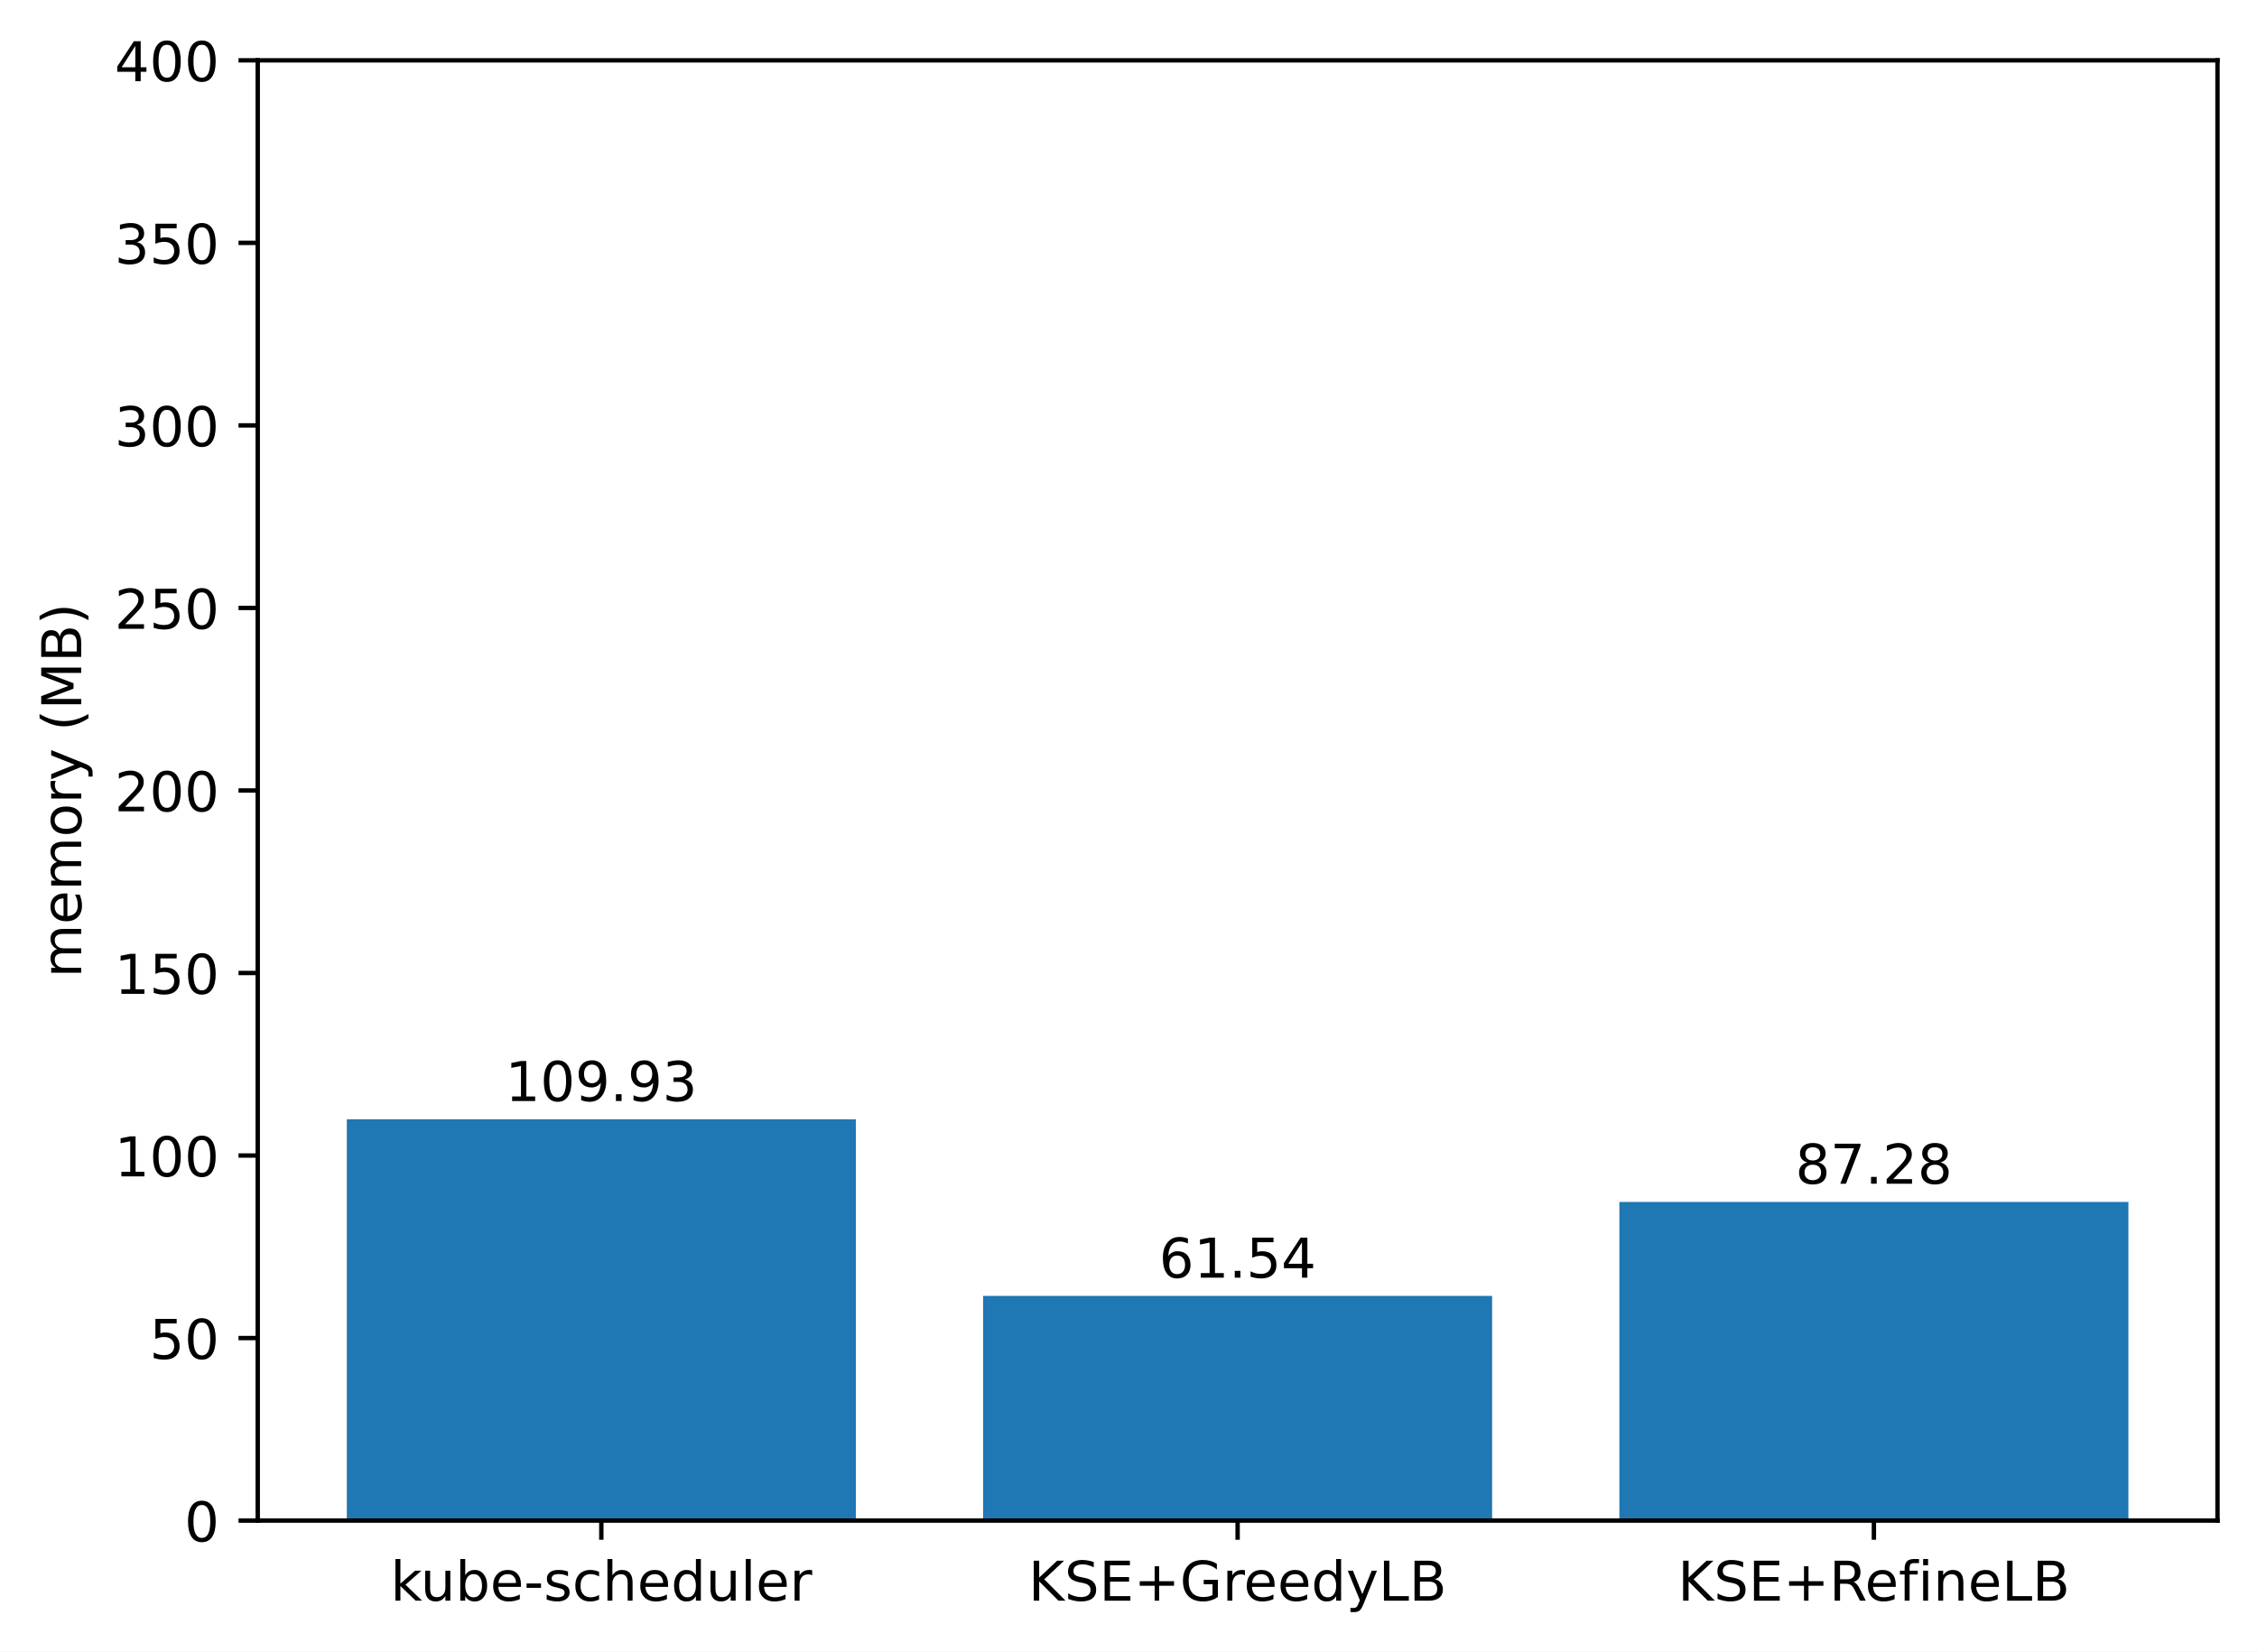
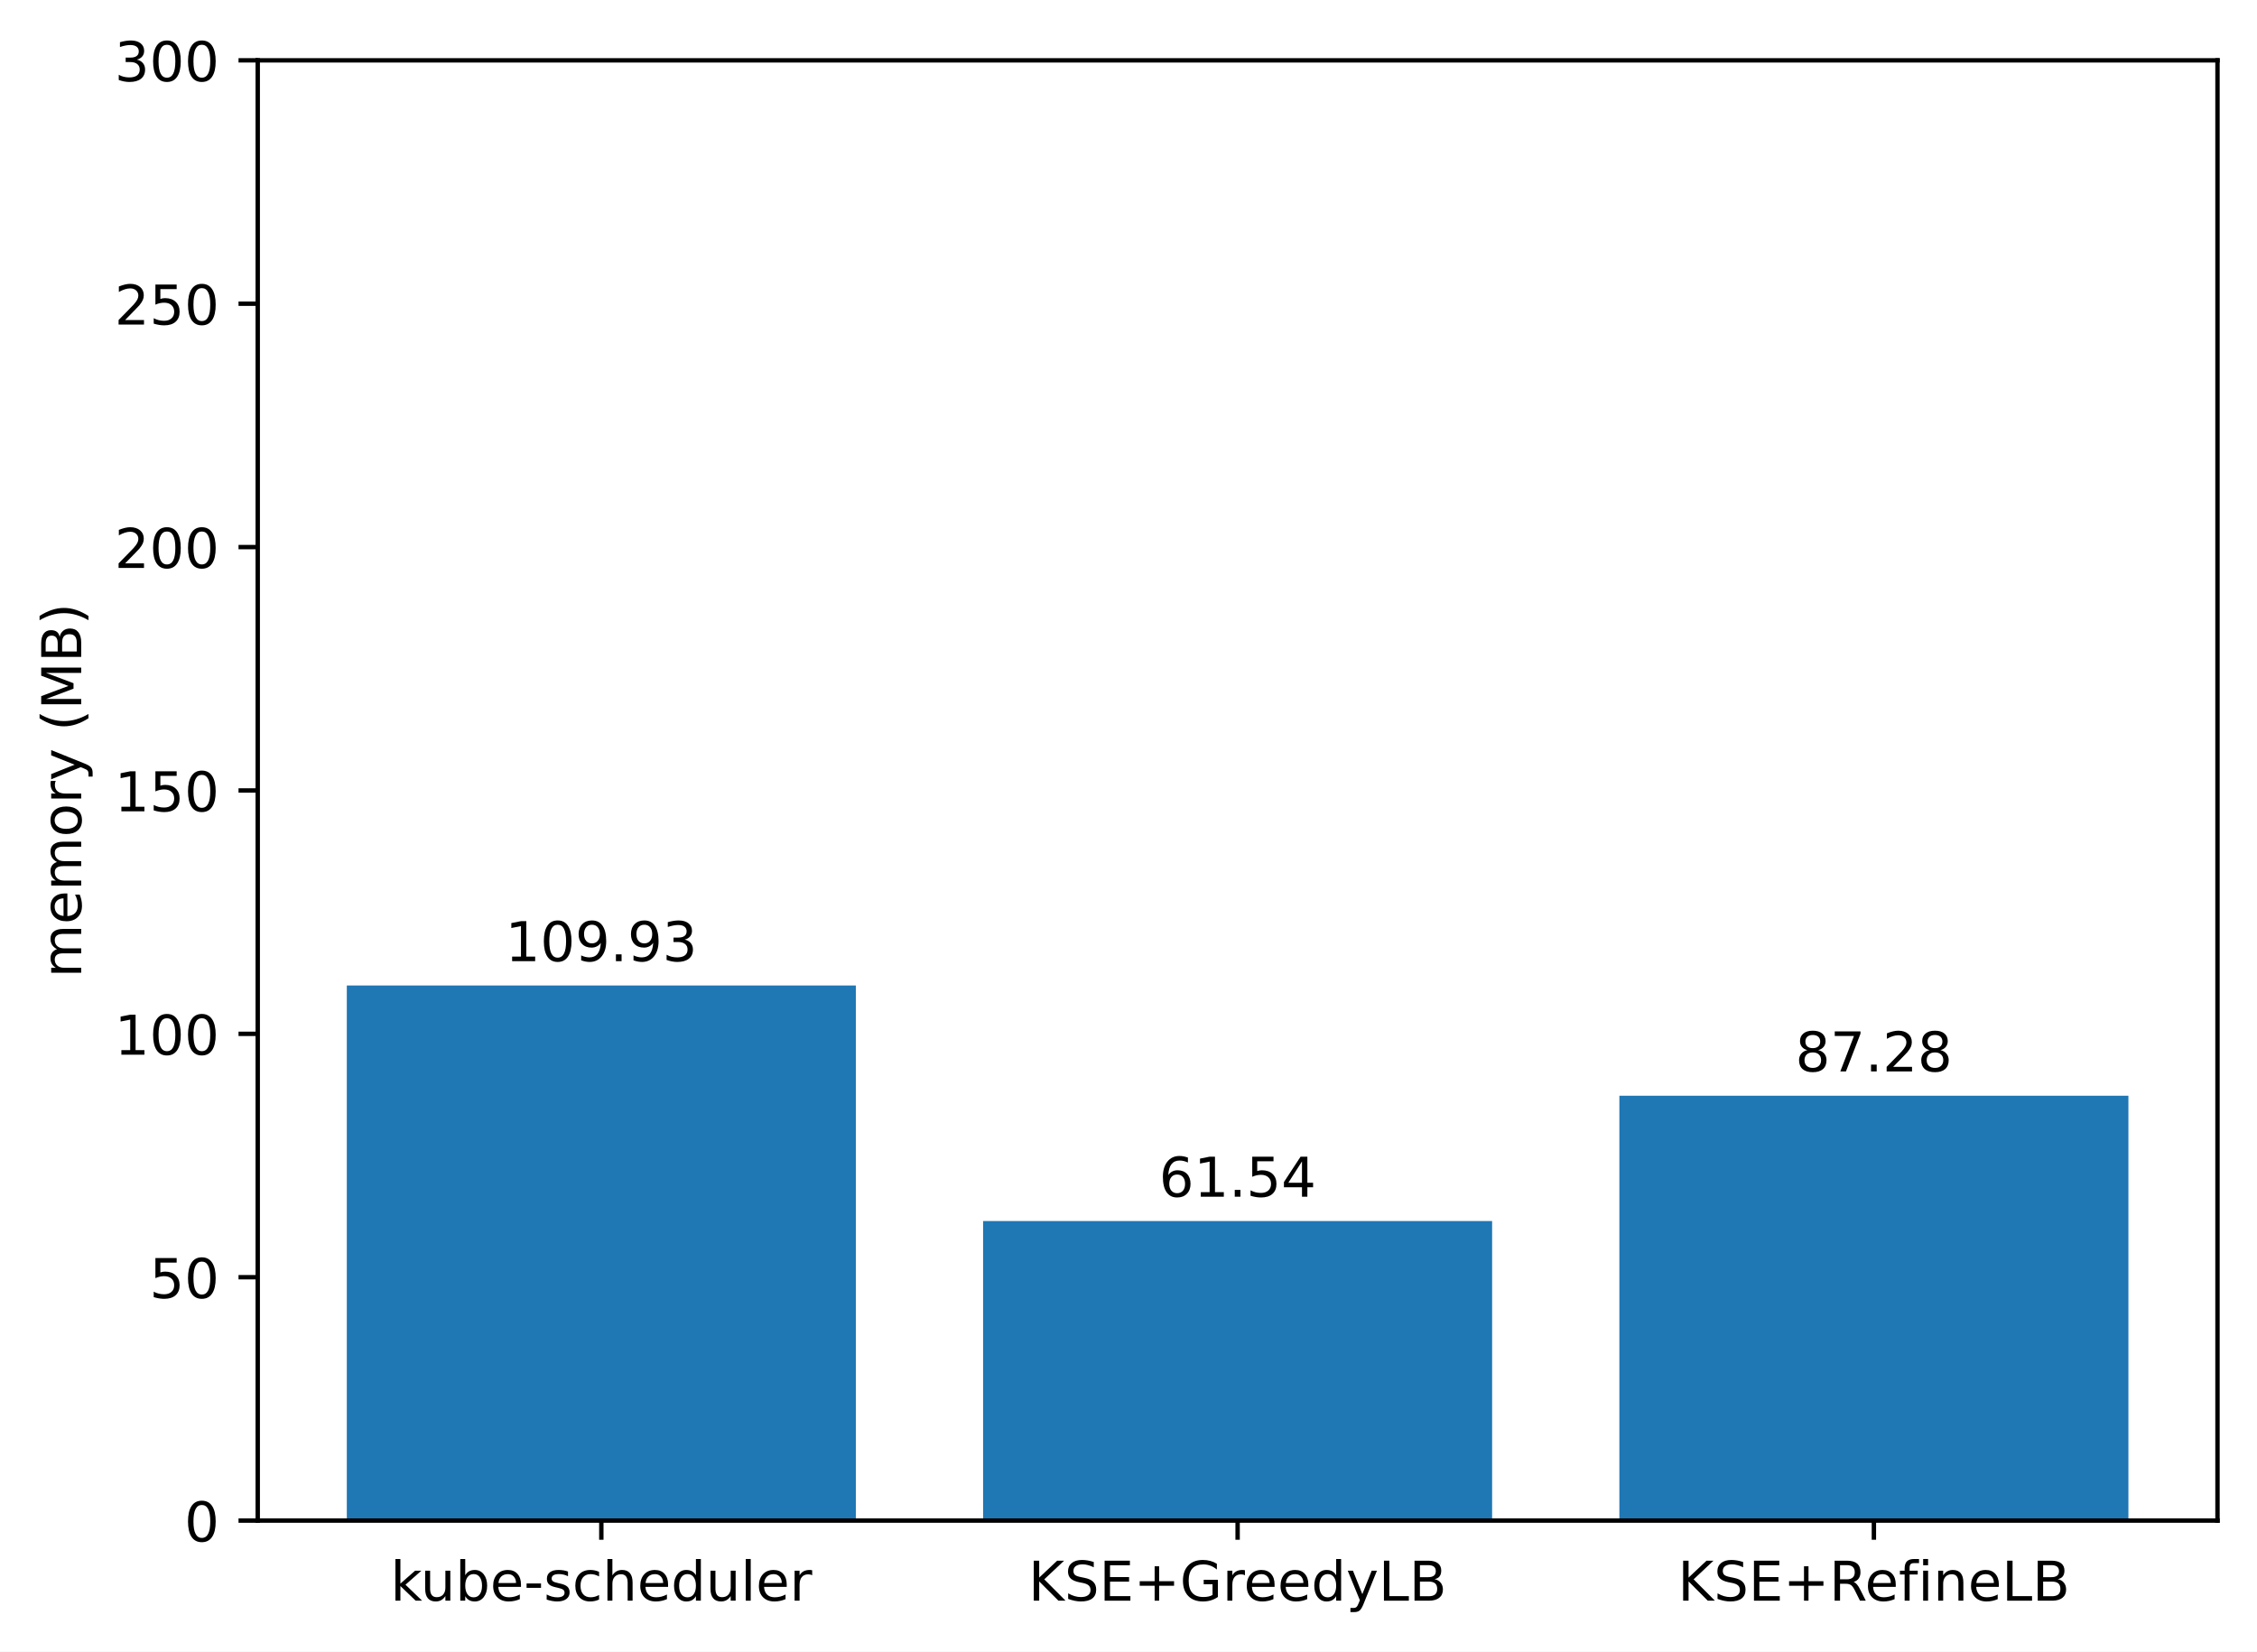
<svg xmlns="http://www.w3.org/2000/svg" xmlns:xlink="http://www.w3.org/1999/xlink" width="411.286pt" height="300.989pt" viewBox="0 0 411.286 300.989" version="1.1">
  <defs>
    <style type="text/css">*{stroke-linejoin: round; stroke-linecap: butt}</style>
  </defs>
  <g id="figure_1">
    <g id="patch_1">
      <path d="M 0 300.989  L 411.286 300.989  L 411.286 0  L 0 0  z " style="fill: #ffffff" />
    </g>
    <g id="axes_1">
      <g id="patch_2">
        <path d="M 46.966 277.111  L 404.086 277.111  L 404.086 10.999  L 46.966 10.999  z " style="fill: #ffffff" />
      </g>
      <g id="patch_3">
-         <path d="M 63.198 277.111  L 155.957 277.111  L 155.957 203.977  L 63.198 203.977  z " clip-path="url(#p65a4eb43d9)" style="fill: #1f77b4" />
+         <path d="M 63.198 277.111  L 155.957 277.111  L 155.957 179.599  L 63.198 179.599  z " clip-path="url(#pc7745f94da)" style="fill: #1f77b4" />
      </g>
      <g id="patch_4">
-         <path d="M 179.146 277.111  L 271.905 277.111  L 271.905 236.17  L 179.146 236.17  z " clip-path="url(#p65a4eb43d9)" style="fill: #1f77b4" />
+         <path d="M 179.146 277.111  L 271.905 277.111  L 271.905 222.523  L 179.146 222.523  z " clip-path="url(#pc7745f94da)" style="fill: #1f77b4" />
      </g>
      <g id="patch_5">
-         <path d="M 295.094 277.111  L 387.853 277.111  L 387.853 219.046  L 295.094 219.046  z " clip-path="url(#p65a4eb43d9)" style="fill: #1f77b4" />
+         <path d="M 295.094 277.111  L 387.853 277.111  L 387.853 199.69  L 295.094 199.69  z " clip-path="url(#pc7745f94da)" style="fill: #1f77b4" />
      </g>
      <g id="matplotlib.axis_1">
        <g id="xtick_1">
          <g id="line2d_1">
            <defs>
-               <path id="m28ddd0dfc3" d="M 0 0  L 0 3.5  " style="stroke: #000000; stroke-width: 0.8" />
+               <path id="m89aa37c7ee" d="M 0 0  L 0 3.5  " style="stroke: #000000; stroke-width: 0.8" />
            </defs>
            <g>
-               <use xlink:href="#m28ddd0dfc3" x="109.578" y="277.111" style="stroke: #000000; stroke-width: 0.8" />
+               <use xlink:href="#m89aa37c7ee" x="109.578" y="277.111" style="stroke: #000000; stroke-width: 0.8" />
            </g>
          </g>
          <g id="text_1">
            <g transform="translate(71.15179 291.7097)scale(0.1 -0.1)">
              <defs>
                <path id="DejaVuSans-6b" d="M 581 4863  L 1159 4863  L 1159 1991  L 2875 3500  L 3609 3500  L 1753 1863  L 3688 0  L 2938 0  L 1159 1709  L 1159 0  L 581 0  L 581 4863  z " transform="scale(0.015625)" />
                <path id="DejaVuSans-75" d="M 544 1381  L 544 3500  L 1119 3500  L 1119 1403  Q 1119 906 1312 657  Q 1506 409 1894 409  Q 2359 409 2629 706  Q 2900 1003 2900 1516  L 2900 3500  L 3475 3500  L 3475 0  L 2900 0  L 2900 538  Q 2691 219 2414 64  Q 2138 -91 1772 -91  Q 1169 -91 856 284  Q 544 659 544 1381  z M 1991 3584  L 1991 3584  z " transform="scale(0.015625)" />
                <path id="DejaVuSans-62" d="M 3116 1747  Q 3116 2381 2855 2742  Q 2594 3103 2138 3103  Q 1681 3103 1420 2742  Q 1159 2381 1159 1747  Q 1159 1113 1420 752  Q 1681 391 2138 391  Q 2594 391 2855 752  Q 3116 1113 3116 1747  z M 1159 2969  Q 1341 3281 1617 3432  Q 1894 3584 2278 3584  Q 2916 3584 3314 3078  Q 3713 2572 3713 1747  Q 3713 922 3314 415  Q 2916 -91 2278 -91  Q 1894 -91 1617 61  Q 1341 213 1159 525  L 1159 0  L 581 0  L 581 4863  L 1159 4863  L 1159 2969  z " transform="scale(0.015625)" />
                <path id="DejaVuSans-65" d="M 3597 1894  L 3597 1613  L 953 1613  Q 991 1019 1311 708  Q 1631 397 2203 397  Q 2534 397 2845 478  Q 3156 559 3463 722  L 3463 178  Q 3153 47 2828 -22  Q 2503 -91 2169 -91  Q 1331 -91 842 396  Q 353 884 353 1716  Q 353 2575 817 3079  Q 1281 3584 2069 3584  Q 2775 3584 3186 3129  Q 3597 2675 3597 1894  z M 3022 2063  Q 3016 2534 2758 2815  Q 2500 3097 2075 3097  Q 1594 3097 1305 2825  Q 1016 2553 972 2059  L 3022 2063  z " transform="scale(0.015625)" />
                <path id="DejaVuSans-2d" d="M 313 2009  L 1997 2009  L 1997 1497  L 313 1497  L 313 2009  z " transform="scale(0.015625)" />
                <path id="DejaVuSans-73" d="M 2834 3397  L 2834 2853  Q 2591 2978 2328 3040  Q 2066 3103 1784 3103  Q 1356 3103 1142 2972  Q 928 2841 928 2578  Q 928 2378 1081 2264  Q 1234 2150 1697 2047  L 1894 2003  Q 2506 1872 2764 1633  Q 3022 1394 3022 966  Q 3022 478 2636 193  Q 2250 -91 1575 -91  Q 1294 -91 989 -36  Q 684 19 347 128  L 347 722  Q 666 556 975 473  Q 1284 391 1588 391  Q 1994 391 2212 530  Q 2431 669 2431 922  Q 2431 1156 2273 1281  Q 2116 1406 1581 1522  L 1381 1569  Q 847 1681 609 1914  Q 372 2147 372 2553  Q 372 3047 722 3315  Q 1072 3584 1716 3584  Q 2034 3584 2315 3537  Q 2597 3491 2834 3397  z " transform="scale(0.015625)" />
                <path id="DejaVuSans-63" d="M 3122 3366  L 3122 2828  Q 2878 2963 2633 3030  Q 2388 3097 2138 3097  Q 1578 3097 1268 2742  Q 959 2388 959 1747  Q 959 1106 1268 751  Q 1578 397 2138 397  Q 2388 397 2633 464  Q 2878 531 3122 666  L 3122 134  Q 2881 22 2623 -34  Q 2366 -91 2075 -91  Q 1284 -91 818 406  Q 353 903 353 1747  Q 353 2603 823 3093  Q 1294 3584 2113 3584  Q 2378 3584 2631 3529  Q 2884 3475 3122 3366  z " transform="scale(0.015625)" />
                <path id="DejaVuSans-68" d="M 3513 2113  L 3513 0  L 2938 0  L 2938 2094  Q 2938 2591 2744 2837  Q 2550 3084 2163 3084  Q 1697 3084 1428 2787  Q 1159 2491 1159 1978  L 1159 0  L 581 0  L 581 4863  L 1159 4863  L 1159 2956  Q 1366 3272 1645 3428  Q 1925 3584 2291 3584  Q 2894 3584 3203 3211  Q 3513 2838 3513 2113  z " transform="scale(0.015625)" />
                <path id="DejaVuSans-64" d="M 2906 2969  L 2906 4863  L 3481 4863  L 3481 0  L 2906 0  L 2906 525  Q 2725 213 2448 61  Q 2172 -91 1784 -91  Q 1150 -91 751 415  Q 353 922 353 1747  Q 353 2572 751 3078  Q 1150 3584 1784 3584  Q 2172 3584 2448 3432  Q 2725 3281 2906 2969  z M 947 1747  Q 947 1113 1208 752  Q 1469 391 1925 391  Q 2381 391 2643 752  Q 2906 1113 2906 1747  Q 2906 2381 2643 2742  Q 2381 3103 1925 3103  Q 1469 3103 1208 2742  Q 947 2381 947 1747  z " transform="scale(0.015625)" />
                <path id="DejaVuSans-6c" d="M 603 4863  L 1178 4863  L 1178 0  L 603 0  L 603 4863  z " transform="scale(0.015625)" />
                <path id="DejaVuSans-72" d="M 2631 2963  Q 2534 3019 2420 3045  Q 2306 3072 2169 3072  Q 1681 3072 1420 2755  Q 1159 2438 1159 1844  L 1159 0  L 581 0  L 581 3500  L 1159 3500  L 1159 2956  Q 1341 3275 1631 3429  Q 1922 3584 2338 3584  Q 2397 3584 2469 3576  Q 2541 3569 2628 3553  L 2631 2963  z " transform="scale(0.015625)" />
              </defs>
              <use xlink:href="#DejaVuSans-6b" />
              <use xlink:href="#DejaVuSans-75" x="54.785" />
              <use xlink:href="#DejaVuSans-62" x="118.164" />
              <use xlink:href="#DejaVuSans-65" x="181.641" />
              <use xlink:href="#DejaVuSans-2d" x="243.164" />
              <use xlink:href="#DejaVuSans-73" x="279.248" />
              <use xlink:href="#DejaVuSans-63" x="331.348" />
              <use xlink:href="#DejaVuSans-68" x="386.328" />
              <use xlink:href="#DejaVuSans-65" x="449.707" />
              <use xlink:href="#DejaVuSans-64" x="511.23" />
              <use xlink:href="#DejaVuSans-75" x="574.707" />
              <use xlink:href="#DejaVuSans-6c" x="638.086" />
              <use xlink:href="#DejaVuSans-65" x="665.869" />
              <use xlink:href="#DejaVuSans-72" x="727.393" />
            </g>
          </g>
        </g>
        <g id="xtick_2">
          <g id="line2d_2">
            <g>
-               <use xlink:href="#m28ddd0dfc3" x="225.526" y="277.111" style="stroke: #000000; stroke-width: 0.8" />
+               <use xlink:href="#m89aa37c7ee" x="225.526" y="277.111" style="stroke: #000000; stroke-width: 0.8" />
            </g>
          </g>
          <g id="text_2">
            <g transform="translate(187.403 291.7097)scale(0.1 -0.1)">
              <defs>
                <path id="DejaVuSans-4b" d="M 628 4666  L 1259 4666  L 1259 2694  L 3353 4666  L 4166 4666  L 1850 2491  L 4331 0  L 3500 0  L 1259 2247  L 1259 0  L 628 0  L 628 4666  z " transform="scale(0.015625)" />
                <path id="DejaVuSans-53" d="M 3425 4513  L 3425 3897  Q 3066 4069 2747 4153  Q 2428 4238 2131 4238  Q 1616 4238 1336 4038  Q 1056 3838 1056 3469  Q 1056 3159 1242 3001  Q 1428 2844 1947 2747  L 2328 2669  Q 3034 2534 3370 2195  Q 3706 1856 3706 1288  Q 3706 609 3251 259  Q 2797 -91 1919 -91  Q 1588 -91 1214 -16  Q 841 59 441 206  L 441 856  Q 825 641 1194 531  Q 1563 422 1919 422  Q 2459 422 2753 634  Q 3047 847 3047 1241  Q 3047 1584 2836 1778  Q 2625 1972 2144 2069  L 1759 2144  Q 1053 2284 737 2584  Q 422 2884 422 3419  Q 422 4038 858 4394  Q 1294 4750 2059 4750  Q 2388 4750 2728 4690  Q 3069 4631 3425 4513  z " transform="scale(0.015625)" />
                <path id="DejaVuSans-45" d="M 628 4666  L 3578 4666  L 3578 4134  L 1259 4134  L 1259 2753  L 3481 2753  L 3481 2222  L 1259 2222  L 1259 531  L 3634 531  L 3634 0  L 628 0  L 628 4666  z " transform="scale(0.015625)" />
                <path id="DejaVuSans-2b" d="M 2944 4013  L 2944 2272  L 4684 2272  L 4684 1741  L 2944 1741  L 2944 0  L 2419 0  L 2419 1741  L 678 1741  L 678 2272  L 2419 2272  L 2419 4013  L 2944 4013  z " transform="scale(0.015625)" />
                <path id="DejaVuSans-47" d="M 3809 666  L 3809 1919  L 2778 1919  L 2778 2438  L 4434 2438  L 4434 434  Q 4069 175 3628 42  Q 3188 -91 2688 -91  Q 1594 -91 976 548  Q 359 1188 359 2328  Q 359 3472 976 4111  Q 1594 4750 2688 4750  Q 3144 4750 3555 4637  Q 3966 4525 4313 4306  L 4313 3634  Q 3963 3931 3569 4081  Q 3175 4231 2741 4231  Q 1884 4231 1454 3753  Q 1025 3275 1025 2328  Q 1025 1384 1454 906  Q 1884 428 2741 428  Q 3075 428 3337 486  Q 3600 544 3809 666  z " transform="scale(0.015625)" />
                <path id="DejaVuSans-79" d="M 2059 -325  Q 1816 -950 1584 -1140  Q 1353 -1331 966 -1331  L 506 -1331  L 506 -850  L 844 -850  Q 1081 -850 1212 -737  Q 1344 -625 1503 -206  L 1606 56  L 191 3500  L 800 3500  L 1894 763  L 2988 3500  L 3597 3500  L 2059 -325  z " transform="scale(0.015625)" />
                <path id="DejaVuSans-4c" d="M 628 4666  L 1259 4666  L 1259 531  L 3531 531  L 3531 0  L 628 0  L 628 4666  z " transform="scale(0.015625)" />
                <path id="DejaVuSans-42" d="M 1259 2228  L 1259 519  L 2272 519  Q 2781 519 3026 730  Q 3272 941 3272 1375  Q 3272 1813 3026 2020  Q 2781 2228 2272 2228  L 1259 2228  z M 1259 4147  L 1259 2741  L 2194 2741  Q 2656 2741 2882 2914  Q 3109 3088 3109 3444  Q 3109 3797 2882 3972  Q 2656 4147 2194 4147  L 1259 4147  z M 628 4666  L 2241 4666  Q 2963 4666 3353 4366  Q 3744 4066 3744 3513  Q 3744 3084 3544 2831  Q 3344 2578 2956 2516  Q 3422 2416 3680 2098  Q 3938 1781 3938 1306  Q 3938 681 3513 340  Q 3088 0 2303 0  L 628 0  L 628 4666  z " transform="scale(0.015625)" />
              </defs>
              <use xlink:href="#DejaVuSans-4b" />
              <use xlink:href="#DejaVuSans-53" x="65.576" />
              <use xlink:href="#DejaVuSans-45" x="129.053" />
              <use xlink:href="#DejaVuSans-2b" x="192.236" />
              <use xlink:href="#DejaVuSans-47" x="276.025" />
              <use xlink:href="#DejaVuSans-72" x="353.516" />
              <use xlink:href="#DejaVuSans-65" x="392.379" />
              <use xlink:href="#DejaVuSans-65" x="453.902" />
              <use xlink:href="#DejaVuSans-64" x="515.426" />
              <use xlink:href="#DejaVuSans-79" x="578.902" />
              <use xlink:href="#DejaVuSans-4c" x="638.082" />
              <use xlink:href="#DejaVuSans-42" x="693.795" />
            </g>
          </g>
        </g>
        <g id="xtick_3">
          <g id="line2d_3">
            <g>
-               <use xlink:href="#m28ddd0dfc3" x="341.474" y="277.111" style="stroke: #000000; stroke-width: 0.8" />
+               <use xlink:href="#m89aa37c7ee" x="341.474" y="277.111" style="stroke: #000000; stroke-width: 0.8" />
            </g>
          </g>
          <g id="text_3">
            <g transform="translate(305.7346 291.7097)scale(0.1 -0.1)">
              <defs>
                <path id="DejaVuSans-52" d="M 2841 2188  Q 3044 2119 3236 1894  Q 3428 1669 3622 1275  L 4263 0  L 3584 0  L 2988 1197  Q 2756 1666 2539 1819  Q 2322 1972 1947 1972  L 1259 1972  L 1259 0  L 628 0  L 628 4666  L 2053 4666  Q 2853 4666 3247 4331  Q 3641 3997 3641 3322  Q 3641 2881 3436 2590  Q 3231 2300 2841 2188  z M 1259 4147  L 1259 2491  L 2053 2491  Q 2509 2491 2742 2702  Q 2975 2913 2975 3322  Q 2975 3731 2742 3939  Q 2509 4147 2053 4147  L 1259 4147  z " transform="scale(0.015625)" />
                <path id="DejaVuSans-66" d="M 2375 4863  L 2375 4384  L 1825 4384  Q 1516 4384 1395 4259  Q 1275 4134 1275 3809  L 1275 3500  L 2222 3500  L 2222 3053  L 1275 3053  L 1275 0  L 697 0  L 697 3053  L 147 3053  L 147 3500  L 697 3500  L 697 3744  Q 697 4328 969 4595  Q 1241 4863 1831 4863  L 2375 4863  z " transform="scale(0.015625)" />
                <path id="DejaVuSans-69" d="M 603 3500  L 1178 3500  L 1178 0  L 603 0  L 603 3500  z M 603 4863  L 1178 4863  L 1178 4134  L 603 4134  L 603 4863  z " transform="scale(0.015625)" />
                <path id="DejaVuSans-6e" d="M 3513 2113  L 3513 0  L 2938 0  L 2938 2094  Q 2938 2591 2744 2837  Q 2550 3084 2163 3084  Q 1697 3084 1428 2787  Q 1159 2491 1159 1978  L 1159 0  L 581 0  L 581 3500  L 1159 3500  L 1159 2956  Q 1366 3272 1645 3428  Q 1925 3584 2291 3584  Q 2894 3584 3203 3211  Q 3513 2838 3513 2113  z " transform="scale(0.015625)" />
              </defs>
              <use xlink:href="#DejaVuSans-4b" />
              <use xlink:href="#DejaVuSans-53" x="65.576" />
              <use xlink:href="#DejaVuSans-45" x="129.053" />
              <use xlink:href="#DejaVuSans-2b" x="192.236" />
              <use xlink:href="#DejaVuSans-52" x="276.025" />
              <use xlink:href="#DejaVuSans-65" x="341.008" />
              <use xlink:href="#DejaVuSans-66" x="402.531" />
              <use xlink:href="#DejaVuSans-69" x="437.736" />
              <use xlink:href="#DejaVuSans-6e" x="465.52" />
              <use xlink:href="#DejaVuSans-65" x="528.898" />
              <use xlink:href="#DejaVuSans-4c" x="590.422" />
              <use xlink:href="#DejaVuSans-42" x="646.135" />
            </g>
          </g>
        </g>
      </g>
      <g id="matplotlib.axis_2">
        <g id="ytick_1">
          <g id="line2d_4">
            <defs>
-               <path id="mc15f331df4" d="M 0 0  L -3.5 0  " style="stroke: #000000; stroke-width: 0.8" />
+               <path id="m5628507b54" d="M 0 0  L -3.5 0  " style="stroke: #000000; stroke-width: 0.8" />
            </defs>
            <g>
-               <use xlink:href="#mc15f331df4" x="46.966" y="277.111" style="stroke: #000000; stroke-width: 0.8" />
+               <use xlink:href="#m5628507b54" x="46.966" y="277.111" style="stroke: #000000; stroke-width: 0.8" />
            </g>
          </g>
          <g id="text_4">
            <g transform="translate(33.60312 280.9104)scale(0.1 -0.1)">
              <defs>
                <path id="DejaVuSans-30" d="M 2034 4250  Q 1547 4250 1301 3770  Q 1056 3291 1056 2328  Q 1056 1369 1301 889  Q 1547 409 2034 409  Q 2525 409 2770 889  Q 3016 1369 3016 2328  Q 3016 3291 2770 3770  Q 2525 4250 2034 4250  z M 2034 4750  Q 2819 4750 3233 4129  Q 3647 3509 3647 2328  Q 3647 1150 3233 529  Q 2819 -91 2034 -91  Q 1250 -91 836 529  Q 422 1150 422 2328  Q 422 3509 836 4129  Q 1250 4750 2034 4750  z " transform="scale(0.015625)" />
              </defs>
              <use xlink:href="#DejaVuSans-30" />
            </g>
          </g>
        </g>
        <g id="ytick_2">
          <g id="line2d_5">
            <g>
-               <use xlink:href="#mc15f331df4" x="46.966" y="243.847" style="stroke: #000000; stroke-width: 0.8" />
+               <use xlink:href="#m5628507b54" x="46.966" y="232.759" style="stroke: #000000; stroke-width: 0.8" />
            </g>
          </g>
          <g id="text_5">
-             <g transform="translate(27.24063 247.6464)scale(0.1 -0.1)">
+             <g transform="translate(27.24063 236.5584)scale(0.1 -0.1)">
              <defs>
                <path id="DejaVuSans-35" d="M 691 4666  L 3169 4666  L 3169 4134  L 1269 4134  L 1269 2991  Q 1406 3038 1543 3061  Q 1681 3084 1819 3084  Q 2600 3084 3056 2656  Q 3513 2228 3513 1497  Q 3513 744 3044 326  Q 2575 -91 1722 -91  Q 1428 -91 1123 -41  Q 819 9 494 109  L 494 744  Q 775 591 1075 516  Q 1375 441 1709 441  Q 2250 441 2565 725  Q 2881 1009 2881 1497  Q 2881 1984 2565 2268  Q 2250 2553 1709 2553  Q 1456 2553 1204 2497  Q 953 2441 691 2322  L 691 4666  z " transform="scale(0.015625)" />
              </defs>
              <use xlink:href="#DejaVuSans-35" />
              <use xlink:href="#DejaVuSans-30" x="63.623" />
            </g>
          </g>
        </g>
        <g id="ytick_3">
          <g id="line2d_6">
            <g>
-               <use xlink:href="#mc15f331df4" x="46.966" y="210.583" style="stroke: #000000; stroke-width: 0.8" />
+               <use xlink:href="#m5628507b54" x="46.966" y="188.407" style="stroke: #000000; stroke-width: 0.8" />
            </g>
          </g>
          <g id="text_6">
-             <g transform="translate(20.87813 214.3824)scale(0.1 -0.1)">
+             <g transform="translate(20.87813 192.2064)scale(0.1 -0.1)">
              <defs>
                <path id="DejaVuSans-31" d="M 794 531  L 1825 531  L 1825 4091  L 703 3866  L 703 4441  L 1819 4666  L 2450 4666  L 2450 531  L 3481 531  L 3481 0  L 794 0  L 794 531  z " transform="scale(0.015625)" />
              </defs>
              <use xlink:href="#DejaVuSans-31" />
              <use xlink:href="#DejaVuSans-30" x="63.623" />
              <use xlink:href="#DejaVuSans-30" x="127.246" />
            </g>
          </g>
        </g>
        <g id="ytick_4">
          <g id="line2d_7">
            <g>
-               <use xlink:href="#mc15f331df4" x="46.966" y="177.319" style="stroke: #000000; stroke-width: 0.8" />
+               <use xlink:href="#m5628507b54" x="46.966" y="144.055" style="stroke: #000000; stroke-width: 0.8" />
            </g>
          </g>
          <g id="text_7">
-             <g transform="translate(20.87813 181.1184)scale(0.1 -0.1)">
+             <g transform="translate(20.87813 147.8544)scale(0.1 -0.1)">
              <use xlink:href="#DejaVuSans-31" />
              <use xlink:href="#DejaVuSans-35" x="63.623" />
              <use xlink:href="#DejaVuSans-30" x="127.246" />
            </g>
          </g>
        </g>
        <g id="ytick_5">
          <g id="line2d_8">
            <g>
-               <use xlink:href="#mc15f331df4" x="46.966" y="144.055" style="stroke: #000000; stroke-width: 0.8" />
+               <use xlink:href="#m5628507b54" x="46.966" y="99.703" style="stroke: #000000; stroke-width: 0.8" />
            </g>
          </g>
          <g id="text_8">
-             <g transform="translate(20.87813 147.8544)scale(0.1 -0.1)">
+             <g transform="translate(20.87813 103.5024)scale(0.1 -0.1)">
              <defs>
                <path id="DejaVuSans-32" d="M 1228 531  L 3431 531  L 3431 0  L 469 0  L 469 531  Q 828 903 1448 1529  Q 2069 2156 2228 2338  Q 2531 2678 2651 2914  Q 2772 3150 2772 3378  Q 2772 3750 2511 3984  Q 2250 4219 1831 4219  Q 1534 4219 1204 4116  Q 875 4013 500 3803  L 500 4441  Q 881 4594 1212 4672  Q 1544 4750 1819 4750  Q 2544 4750 2975 4387  Q 3406 4025 3406 3419  Q 3406 3131 3298 2873  Q 3191 2616 2906 2266  Q 2828 2175 2409 1742  Q 1991 1309 1228 531  z " transform="scale(0.015625)" />
              </defs>
              <use xlink:href="#DejaVuSans-32" />
              <use xlink:href="#DejaVuSans-30" x="63.623" />
              <use xlink:href="#DejaVuSans-30" x="127.246" />
            </g>
          </g>
        </g>
        <g id="ytick_6">
          <g id="line2d_9">
            <g>
-               <use xlink:href="#mc15f331df4" x="46.966" y="110.791" style="stroke: #000000; stroke-width: 0.8" />
+               <use xlink:href="#m5628507b54" x="46.966" y="55.351" style="stroke: #000000; stroke-width: 0.8" />
            </g>
          </g>
          <g id="text_9">
-             <g transform="translate(20.87813 114.5904)scale(0.1 -0.1)">
+             <g transform="translate(20.87813 59.15044)scale(0.1 -0.1)">
              <use xlink:href="#DejaVuSans-32" />
              <use xlink:href="#DejaVuSans-35" x="63.623" />
              <use xlink:href="#DejaVuSans-30" x="127.246" />
            </g>
          </g>
        </g>
        <g id="ytick_7">
          <g id="line2d_10">
            <g>
-               <use xlink:href="#mc15f331df4" x="46.966" y="77.527" style="stroke: #000000; stroke-width: 0.8" />
+               <use xlink:href="#m5628507b54" x="46.966" y="10.999" style="stroke: #000000; stroke-width: 0.8" />
            </g>
          </g>
          <g id="text_10">
-             <g transform="translate(20.87813 81.32644)scale(0.1 -0.1)">
+             <g transform="translate(20.87813 14.79844)scale(0.1 -0.1)">
              <defs>
                <path id="DejaVuSans-33" d="M 2597 2516  Q 3050 2419 3304 2112  Q 3559 1806 3559 1356  Q 3559 666 3084 287  Q 2609 -91 1734 -91  Q 1441 -91 1130 -33  Q 819 25 488 141  L 488 750  Q 750 597 1062 519  Q 1375 441 1716 441  Q 2309 441 2620 675  Q 2931 909 2931 1356  Q 2931 1769 2642 2001  Q 2353 2234 1838 2234  L 1294 2234  L 1294 2753  L 1863 2753  Q 2328 2753 2575 2939  Q 2822 3125 2822 3475  Q 2822 3834 2567 4026  Q 2313 4219 1838 4219  Q 1578 4219 1281 4162  Q 984 4106 628 3988  L 628 4550  Q 988 4650 1302 4700  Q 1616 4750 1894 4750  Q 2613 4750 3031 4423  Q 3450 4097 3450 3541  Q 3450 3153 3228 2886  Q 3006 2619 2597 2516  z " transform="scale(0.015625)" />
              </defs>
              <use xlink:href="#DejaVuSans-33" />
              <use xlink:href="#DejaVuSans-30" x="63.623" />
              <use xlink:href="#DejaVuSans-30" x="127.246" />
            </g>
          </g>
        </g>
-         <g id="ytick_8">
-           <g id="line2d_11">
-             <g>
-               <use xlink:href="#mc15f331df4" x="46.966" y="44.263" style="stroke: #000000; stroke-width: 0.8" />
-             </g>
-           </g>
-           <g id="text_11">
-             <g transform="translate(20.87813 48.06244)scale(0.1 -0.1)">
-               <use xlink:href="#DejaVuSans-33" />
-               <use xlink:href="#DejaVuSans-35" x="63.623" />
-               <use xlink:href="#DejaVuSans-30" x="127.246" />
-             </g>
-           </g>
-         </g>
-         <g id="ytick_9">
-           <g id="line2d_12">
-             <g>
-               <use xlink:href="#mc15f331df4" x="46.966" y="10.999" style="stroke: #000000; stroke-width: 0.8" />
-             </g>
-           </g>
-           <g id="text_12">
-             <g transform="translate(20.87813 14.79844)scale(0.1 -0.1)">
-               <defs>
-                 <path id="DejaVuSans-34" d="M 2419 4116  L 825 1625  L 2419 1625  L 2419 4116  z M 2253 4666  L 3047 4666  L 3047 1625  L 3713 1625  L 3713 1100  L 3047 1100  L 3047 0  L 2419 0  L 2419 1100  L 313 1100  L 313 1709  L 2253 4666  z " transform="scale(0.015625)" />
-               </defs>
-               <use xlink:href="#DejaVuSans-34" />
-               <use xlink:href="#DejaVuSans-30" x="63.623" />
-               <use xlink:href="#DejaVuSans-30" x="127.246" />
-             </g>
-           </g>
-         </g>
-         <g id="text_13">
+         <g id="text_11">
          <g transform="translate(14.79844 178.1818)rotate(-90)scale(0.1 -0.1)">
            <defs>
              <path id="DejaVuSans-6d" d="M 3328 2828  Q 3544 3216 3844 3400  Q 4144 3584 4550 3584  Q 5097 3584 5394 3201  Q 5691 2819 5691 2113  L 5691 0  L 5113 0  L 5113 2094  Q 5113 2597 4934 2840  Q 4756 3084 4391 3084  Q 3944 3084 3684 2787  Q 3425 2491 3425 1978  L 3425 0  L 2847 0  L 2847 2094  Q 2847 2600 2669 2842  Q 2491 3084 2119 3084  Q 1678 3084 1418 2786  Q 1159 2488 1159 1978  L 1159 0  L 581 0  L 581 3500  L 1159 3500  L 1159 2956  Q 1356 3278 1631 3431  Q 1906 3584 2284 3584  Q 2666 3584 2933 3390  Q 3200 3197 3328 2828  z " transform="scale(0.015625)" />
              <path id="DejaVuSans-6f" d="M 1959 3097  Q 1497 3097 1228 2736  Q 959 2375 959 1747  Q 959 1119 1226 758  Q 1494 397 1959 397  Q 2419 397 2687 759  Q 2956 1122 2956 1747  Q 2956 2369 2687 2733  Q 2419 3097 1959 3097  z M 1959 3584  Q 2709 3584 3137 3096  Q 3566 2609 3566 1747  Q 3566 888 3137 398  Q 2709 -91 1959 -91  Q 1206 -91 779 398  Q 353 888 353 1747  Q 353 2609 779 3096  Q 1206 3584 1959 3584  z " transform="scale(0.015625)" />
              <path id="DejaVuSans-20" transform="scale(0.015625)" />
              <path id="DejaVuSans-28" d="M 1984 4856  Q 1566 4138 1362 3434  Q 1159 2731 1159 2009  Q 1159 1288 1364 580  Q 1569 -128 1984 -844  L 1484 -844  Q 1016 -109 783 600  Q 550 1309 550 2009  Q 550 2706 781 3412  Q 1013 4119 1484 4856  L 1984 4856  z " transform="scale(0.015625)" />
              <path id="DejaVuSans-4d" d="M 628 4666  L 1569 4666  L 2759 1491  L 3956 4666  L 4897 4666  L 4897 0  L 4281 0  L 4281 4097  L 3078 897  L 2444 897  L 1241 4097  L 1241 0  L 628 0  L 628 4666  z " transform="scale(0.015625)" />
              <path id="DejaVuSans-29" d="M 513 4856  L 1013 4856  Q 1481 4119 1714 3412  Q 1947 2706 1947 2009  Q 1947 1309 1714 600  Q 1481 -109 1013 -844  L 513 -844  Q 928 -128 1133 580  Q 1338 1288 1338 2009  Q 1338 2731 1133 3434  Q 928 4138 513 4856  z " transform="scale(0.015625)" />
            </defs>
            <use xlink:href="#DejaVuSans-6d" />
            <use xlink:href="#DejaVuSans-65" x="97.412" />
            <use xlink:href="#DejaVuSans-6d" x="158.936" />
            <use xlink:href="#DejaVuSans-6f" x="256.348" />
            <use xlink:href="#DejaVuSans-72" x="317.529" />
            <use xlink:href="#DejaVuSans-79" x="358.643" />
            <use xlink:href="#DejaVuSans-20" x="417.822" />
            <use xlink:href="#DejaVuSans-28" x="449.609" />
            <use xlink:href="#DejaVuSans-4d" x="488.623" />
            <use xlink:href="#DejaVuSans-42" x="574.902" />
            <use xlink:href="#DejaVuSans-29" x="643.506" />
          </g>
        </g>
      </g>
      <g id="patch_6">
        <path d="M 46.966 277.111  L 46.966 10.999  " style="fill: none; stroke: #000000; stroke-width: 0.8; stroke-linejoin: miter; stroke-linecap: square" />
      </g>
      <g id="patch_7">
        <path d="M 404.086 277.111  L 404.086 10.999  " style="fill: none; stroke: #000000; stroke-width: 0.8; stroke-linejoin: miter; stroke-linecap: square" />
      </g>
      <g id="patch_8">
        <path d="M 46.966 277.111  L 404.086 277.111  " style="fill: none; stroke: #000000; stroke-width: 0.8; stroke-linejoin: miter; stroke-linecap: square" />
      </g>
      <g id="patch_9">
        <path d="M 46.966 10.999  L 404.086 10.999  " style="fill: none; stroke: #000000; stroke-width: 0.8; stroke-linejoin: miter; stroke-linecap: square" />
      </g>
-       <g id="text_14">
-         <g transform="translate(92.08226 200.6506)scale(0.1 -0.1)">
+       <g id="text_12">
+         <g transform="translate(92.08226 175.1637)scale(0.1 -0.1)">
          <defs>
            <path id="DejaVuSans-39" d="M 703 97  L 703 672  Q 941 559 1184 500  Q 1428 441 1663 441  Q 2288 441 2617 861  Q 2947 1281 2994 2138  Q 2813 1869 2534 1725  Q 2256 1581 1919 1581  Q 1219 1581 811 2004  Q 403 2428 403 3163  Q 403 3881 828 4315  Q 1253 4750 1959 4750  Q 2769 4750 3195 4129  Q 3622 3509 3622 2328  Q 3622 1225 3098 567  Q 2575 -91 1691 -91  Q 1453 -91 1209 -44  Q 966 3 703 97  z M 1959 2075  Q 2384 2075 2632 2365  Q 2881 2656 2881 3163  Q 2881 3666 2632 3958  Q 2384 4250 1959 4250  Q 1534 4250 1286 3958  Q 1038 3666 1038 3163  Q 1038 2656 1286 2365  Q 1534 2075 1959 2075  z " transform="scale(0.015625)" />
            <path id="DejaVuSans-2e" d="M 684 794  L 1344 794  L 1344 0  L 684 0  L 684 794  z " transform="scale(0.015625)" />
          </defs>
          <use xlink:href="#DejaVuSans-31" />
          <use xlink:href="#DejaVuSans-30" x="63.623" />
          <use xlink:href="#DejaVuSans-39" x="127.246" />
          <use xlink:href="#DejaVuSans-2e" x="190.869" />
          <use xlink:href="#DejaVuSans-39" x="222.656" />
          <use xlink:href="#DejaVuSans-33" x="286.279" />
        </g>
      </g>
-       <g id="text_15">
-         <g transform="translate(211.2116 232.8435)scale(0.1 -0.1)">
+       <g id="text_13">
+         <g transform="translate(211.2116 218.0876)scale(0.1 -0.1)">
          <defs>
            <path id="DejaVuSans-36" d="M 2113 2584  Q 1688 2584 1439 2293  Q 1191 2003 1191 1497  Q 1191 994 1439 701  Q 1688 409 2113 409  Q 2538 409 2786 701  Q 3034 994 3034 1497  Q 3034 2003 2786 2293  Q 2538 2584 2113 2584  z M 3366 4563  L 3366 3988  Q 3128 4100 2886 4159  Q 2644 4219 2406 4219  Q 1781 4219 1451 3797  Q 1122 3375 1075 2522  Q 1259 2794 1537 2939  Q 1816 3084 2150 3084  Q 2853 3084 3261 2657  Q 3669 2231 3669 1497  Q 3669 778 3244 343  Q 2819 -91 2113 -91  Q 1303 -91 875 529  Q 447 1150 447 2328  Q 447 3434 972 4092  Q 1497 4750 2381 4750  Q 2619 4750 2861 4703  Q 3103 4656 3366 4563  z " transform="scale(0.015625)" />
+             <path id="DejaVuSans-34" d="M 2419 4116  L 825 1625  L 2419 1625  L 2419 4116  z M 2253 4666  L 3047 4666  L 3047 1625  L 3713 1625  L 3713 1100  L 3047 1100  L 3047 0  L 2419 0  L 2419 1100  L 313 1100  L 313 1709  L 2253 4666  z " transform="scale(0.015625)" />
          </defs>
          <use xlink:href="#DejaVuSans-36" />
          <use xlink:href="#DejaVuSans-31" x="63.623" />
          <use xlink:href="#DejaVuSans-2e" x="127.246" />
          <use xlink:href="#DejaVuSans-35" x="159.033" />
          <use xlink:href="#DejaVuSans-34" x="222.656" />
        </g>
      </g>
-       <g id="text_16">
-         <g transform="translate(327.1596 215.7192)scale(0.1 -0.1)">
+       <g id="text_14">
+         <g transform="translate(327.1596 195.2552)scale(0.1 -0.1)">
          <defs>
            <path id="DejaVuSans-38" d="M 2034 2216  Q 1584 2216 1326 1975  Q 1069 1734 1069 1313  Q 1069 891 1326 650  Q 1584 409 2034 409  Q 2484 409 2743 651  Q 3003 894 3003 1313  Q 3003 1734 2745 1975  Q 2488 2216 2034 2216  z M 1403 2484  Q 997 2584 770 2862  Q 544 3141 544 3541  Q 544 4100 942 4425  Q 1341 4750 2034 4750  Q 2731 4750 3128 4425  Q 3525 4100 3525 3541  Q 3525 3141 3298 2862  Q 3072 2584 2669 2484  Q 3125 2378 3379 2068  Q 3634 1759 3634 1313  Q 3634 634 3220 271  Q 2806 -91 2034 -91  Q 1263 -91 848 271  Q 434 634 434 1313  Q 434 1759 690 2068  Q 947 2378 1403 2484  z M 1172 3481  Q 1172 3119 1398 2916  Q 1625 2713 2034 2713  Q 2441 2713 2670 2916  Q 2900 3119 2900 3481  Q 2900 3844 2670 4047  Q 2441 4250 2034 4250  Q 1625 4250 1398 4047  Q 1172 3844 1172 3481  z " transform="scale(0.015625)" />
            <path id="DejaVuSans-37" d="M 525 4666  L 3525 4666  L 3525 4397  L 1831 0  L 1172 0  L 2766 4134  L 525 4134  L 525 4666  z " transform="scale(0.015625)" />
          </defs>
          <use xlink:href="#DejaVuSans-38" />
          <use xlink:href="#DejaVuSans-37" x="63.623" />
          <use xlink:href="#DejaVuSans-2e" x="127.246" />
          <use xlink:href="#DejaVuSans-32" x="159.033" />
          <use xlink:href="#DejaVuSans-38" x="222.656" />
        </g>
      </g>
    </g>
  </g>
  <defs>
-     <clipPath id="p65a4eb43d9">
+     <clipPath id="pc7745f94da">
      <rect x="46.966" y="10.999" width="357.12" height="266.112" />
    </clipPath>
  </defs>
</svg>
